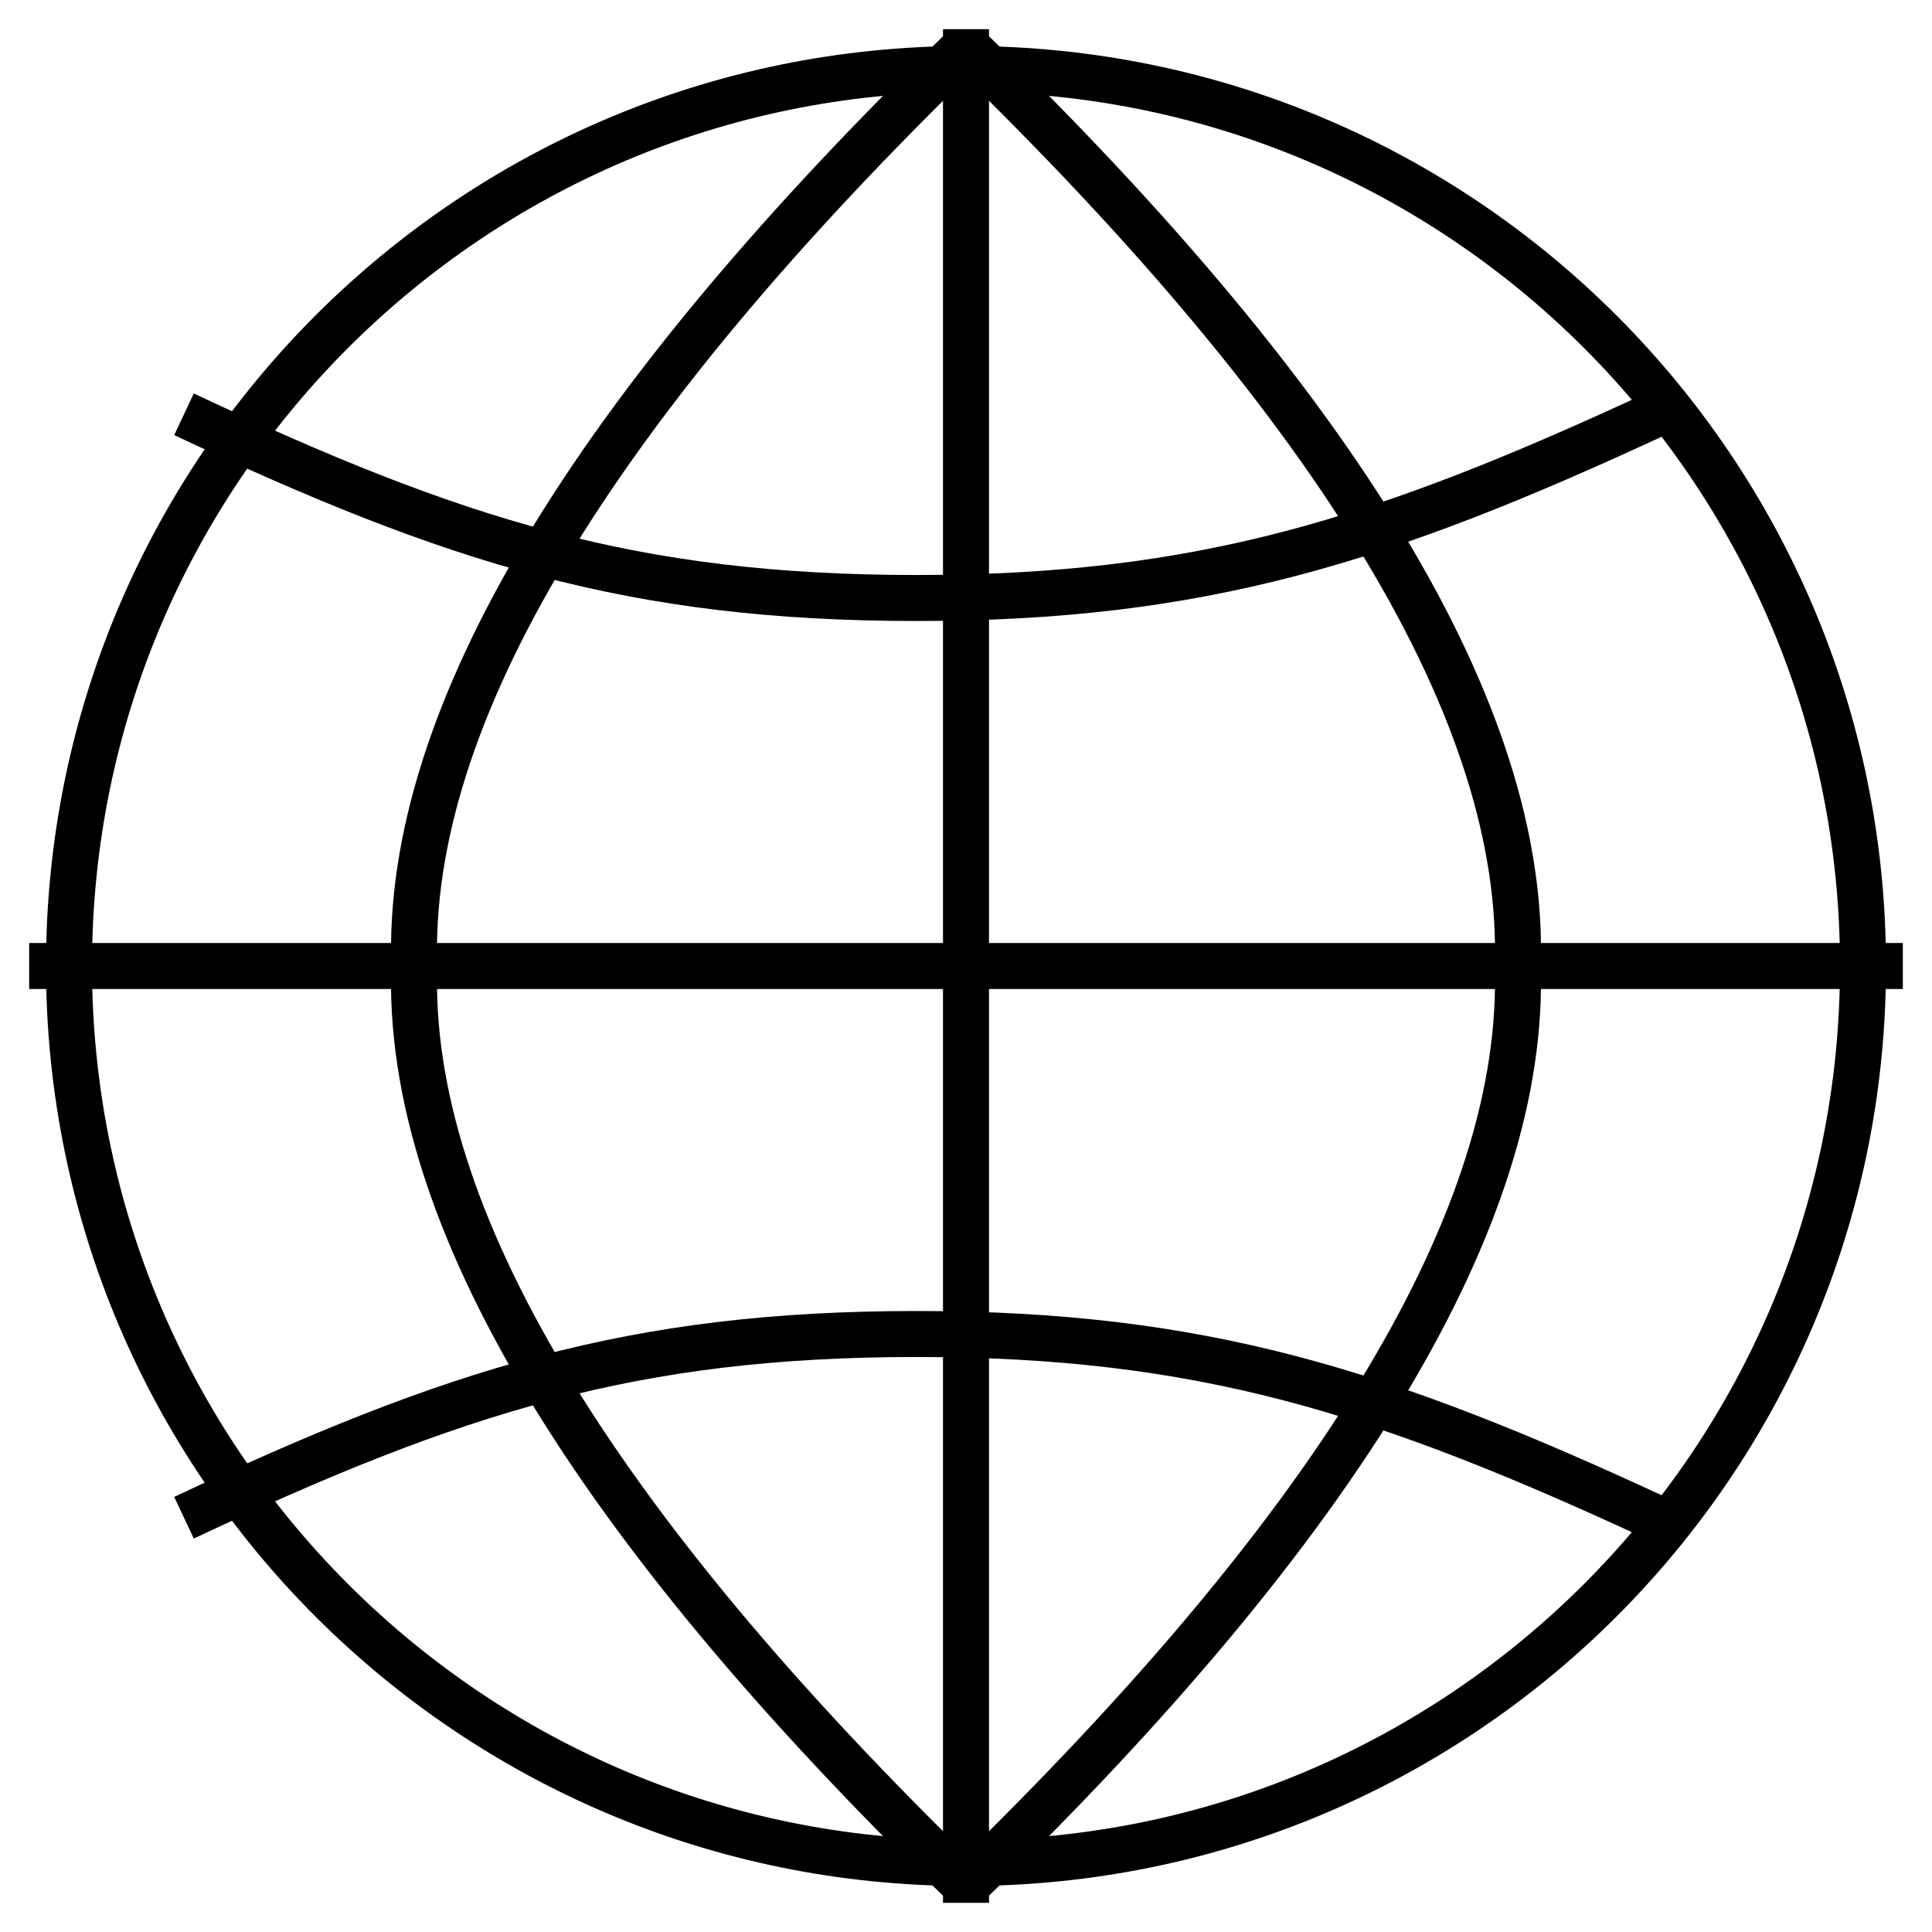
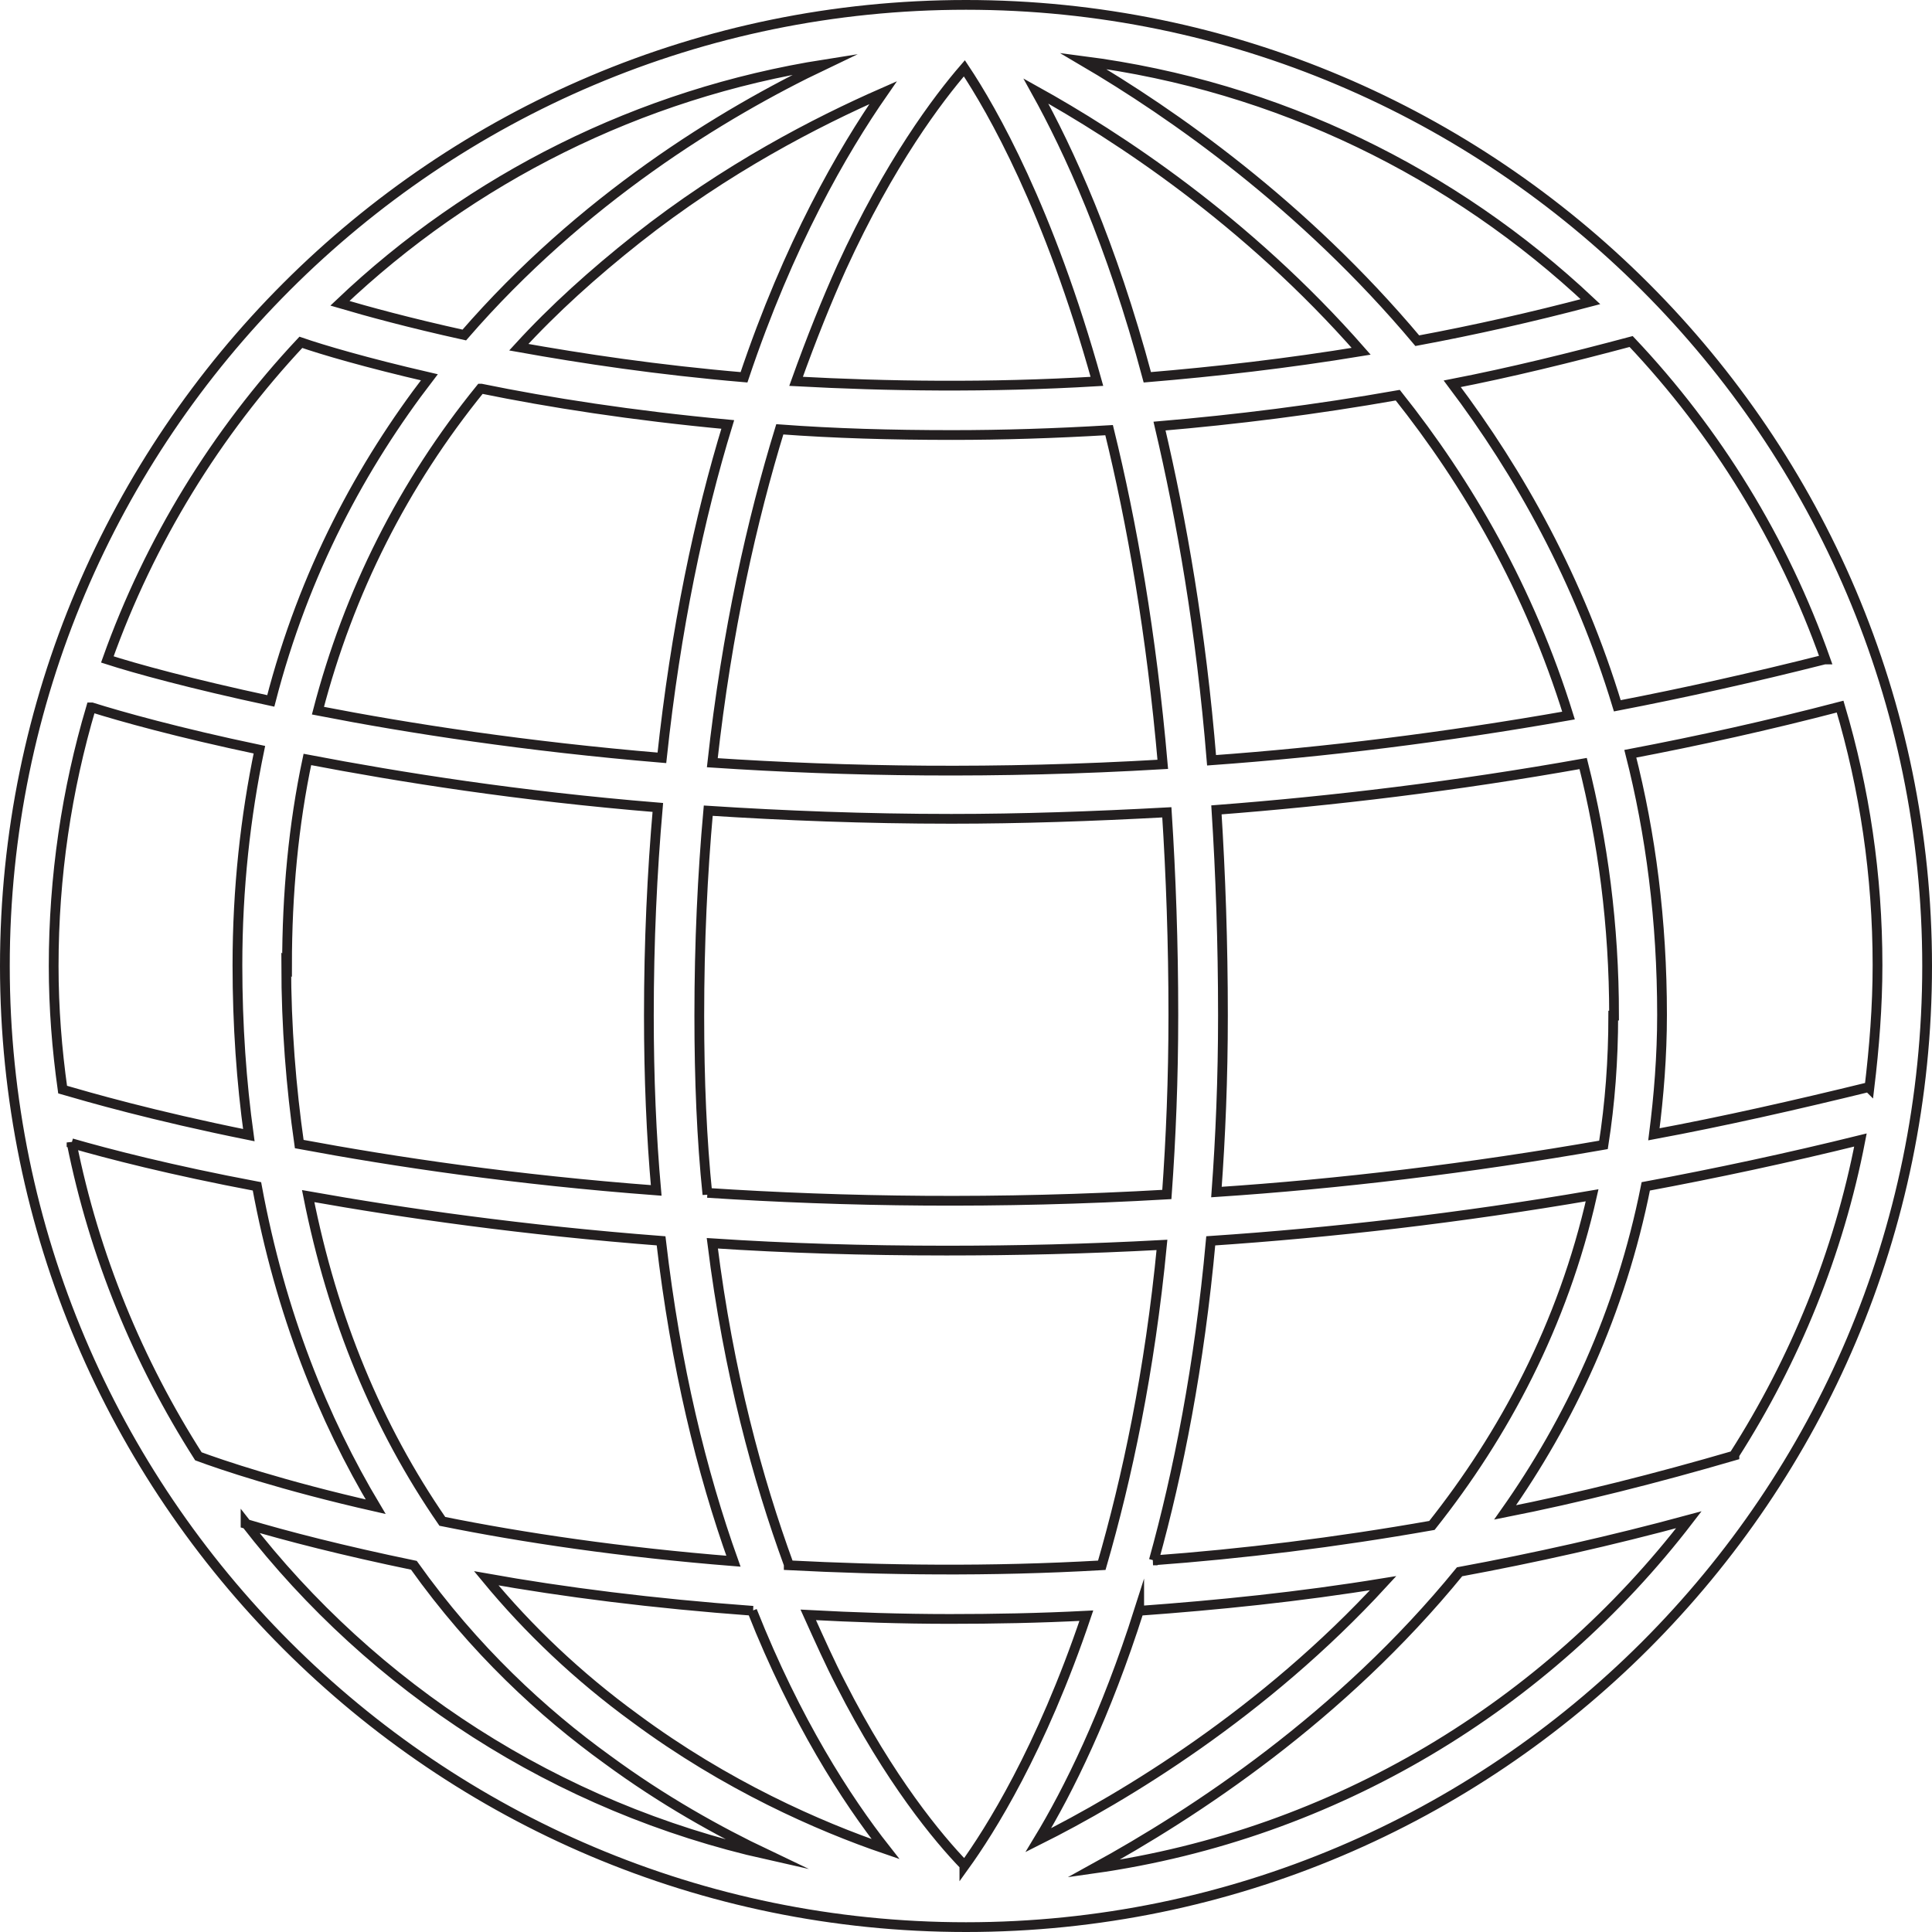
- <svg xmlns="http://www.w3.org/2000/svg" width="28px" height="28px" viewBox="0 0 42 42" version="1.1">
-   <g id="Page-1" stroke="none" stroke-width="1" fill="none" fill-rule="evenodd">
-     <g id="Group-Copy" transform="translate(1, 1)" stroke="#000000">
-       <circle id="Oval" cx="20" cy="20" r="19.5" />
-       <line x1="0.134" y1="20" x2="39.866" y2="20" id="Line" stroke-linecap="square" />
-       <line x1="20" y1="0.134" x2="20" y2="39.866" id="Line-2" stroke-linecap="square" />
-       <path d="M20,0 C11.822,7.928 7.824,14.595 8.006,20 C7.824,25.405 11.822,32.072 20,40" id="Path" />
-       <path d="M20.994,14 C18.233,19.873 17,23.751 17,29.927 C17,36.102 18.236,40.044 21,46" id="Path-Copy-2" transform="translate(19, 30) scale(1, -1) rotate(-90) translate(-19, -30) " />
-       <path d="M20.994,-6 C18.233,-0.127 17,3.751 17,9.927 C17,16.102 18.236,20.044 21,26" id="Path-Copy-3" transform="translate(19, 10) rotate(-90) translate(-19, -10) " />
-       <path d="M32,0 C23.822,7.928 19.824,14.595 20.006,20 C19.824,25.405 23.822,32.072 32,40" id="Path-Copy" transform="translate(26, 20) scale(-1, 1) translate(-26, -20) " />
-     </g>
-   </g>
+ <svg xmlns="http://www.w3.org/2000/svg" id="InternationalIcon" viewBox="0 0 23.76 23.76">
+   <defs>
+     <style>.cls-1{fill:none;stroke:#231f20;stroke-miterlimit:10;stroke-width:.12px;}</style>
+   </defs>
+   <path class="cls-1" d="M11.88,.06C5.36,.06,.06,5.36,.06,11.88s5.3,11.82,11.82,11.82,11.82-5.3,11.82-11.82S18.39,.06,11.88,.06Zm9.45,17.84c-.96,.28-1.91,.52-2.82,.7,.79-1.12,1.42-2.45,1.73-4.01,.86-.16,1.75-.35,2.64-.57-.27,1.4-.81,2.71-1.55,3.87ZM.88,14.06c.45,.13,1.22,.33,2.28,.53,.29,1.57,.82,2.87,1.46,3.94-1.15-.26-1.91-.52-2.18-.62-.74-1.16-1.28-2.46-1.56-3.86Zm2.91,.65c1.18,.21,2.65,.42,4.34,.55,.18,1.55,.5,2.85,.89,3.94-1.38-.11-2.59-.29-3.58-.49-.8-1.16-1.35-2.49-1.65-4Zm-.26-2.84c0-.88,.08-1.73,.25-2.53,1.15,.22,2.6,.45,4.31,.59-.07,.8-.11,1.65-.11,2.56,0,.76,.03,1.48,.09,2.15-1.73-.13-3.21-.35-4.39-.57-.1-.7-.16-1.44-.16-2.21Zm16.31,.62c0,.55-.04,1.08-.12,1.59-1.66,.29-3.25,.48-4.76,.58,.05-.68,.08-1.4,.08-2.17,0-.9-.03-1.74-.08-2.53,1.43-.11,2.94-.29,4.51-.57,.24,.95,.38,1.98,.38,3.1Zm-7.98,10.45c-.32-.33-.92-1.05-1.52-2.23-.13-.25-.26-.54-.4-.85,.56,.03,1.14,.05,1.74,.05,.54,0,1.1-.01,1.68-.04-.56,1.66-1.19,2.65-1.5,3.08Zm-2.16-3.7c-.38-1.04-.74-2.35-.94-3.95,.9,.06,1.87,.09,2.88,.09,.85,0,1.73-.02,2.65-.07-.15,1.56-.43,2.87-.74,3.94-1.39,.08-2.68,.06-3.85,0Zm-1-4.55c-.07-.68-.1-1.41-.1-2.2,0-.9,.04-1.74,.11-2.52,.93,.06,1.93,.1,2.99,.1,.85,0,1.73-.03,2.65-.08,.05,.78,.08,1.61,.08,2.49,0,.79-.03,1.52-.08,2.21-2.07,.12-3.97,.09-5.65-.02Zm1.65-11.4c.59-1.29,1.19-2.08,1.51-2.45,.34,.51,1.04,1.73,1.63,3.85-1.34,.08-2.59,.06-3.7,0,.19-.53,.38-1,.56-1.4Zm-1.2,1.35c-1.06-.09-1.99-.23-2.77-.37,.43-.47,.92-.91,1.45-1.33,1.1-.87,2.21-1.44,3.03-1.8-.5,.72-1.16,1.86-1.71,3.5Zm2.56,.71c.62,0,1.26-.02,1.93-.06,.28,1.14,.52,2.5,.66,4.11-2.03,.12-3.89,.09-5.54-.02,.18-1.63,.49-2.99,.83-4.1,.67,.05,1.37,.07,2.12,.07Zm3.19,4c-.13-1.6-.37-2.96-.64-4.11,.94-.08,1.91-.2,2.93-.38,.86,1.08,1.62,2.39,2.1,3.94-1.53,.27-3,.45-4.39,.55Zm-.79-4.71c-.44-1.65-.97-2.8-1.37-3.52,.99,.55,2.58,1.58,4,3.2-.91,.15-1.79,.25-2.63,.32Zm-.79-3.89c2.4,.31,4.56,1.38,6.24,2.96-.72,.19-1.43,.35-2.13,.48-1.41-1.68-3.02-2.8-4.11-3.44Zm-7.61,3.37c-.68-.15-1.19-.29-1.53-.39,1.61-1.53,3.68-2.58,5.97-2.94-1.28,.61-3,1.67-4.44,3.33Zm-.43,.52c-.83,1.08-1.54,2.39-1.95,3.98-.98-.21-1.67-.4-2.01-.51,.52-1.46,1.34-2.79,2.38-3.9,.26,.09,.8,.25,1.58,.43Zm.64,.14c.83,.17,1.85,.33,3.03,.44-.35,1.14-.64,2.51-.81,4.1-1.67-.14-3.1-.36-4.23-.58,.38-1.46,1.05-2.79,2-3.96Zm3.33,15.03c.54,1.36,1.16,2.32,1.64,2.93-.82-.28-1.96-.78-3.08-1.61-.7-.51-1.31-1.09-1.83-1.72,.95,.17,2.05,.31,3.28,.4Zm4.76,0c.96-.07,1.96-.17,3-.34-1.47,1.6-3.18,2.63-4.24,3.16,.37-.61,.83-1.54,1.24-2.83Zm.18-.62c.3-1.08,.56-2.39,.7-3.93,1.49-.1,3.06-.28,4.69-.56-.36,1.6-1.09,2.95-1.97,4.06-1.19,.21-2.34,.35-3.43,.43Zm8.79-5.82c-.9,.22-1.78,.42-2.64,.58,.06-.47,.1-.96,.1-1.47,0-1.16-.14-2.23-.39-3.21,.84-.16,1.7-.35,2.58-.58,.3,1.01,.46,2.07,.46,3.18,0,.51-.04,1.01-.1,1.51Zm-.54-5.26c-.87,.22-1.72,.41-2.55,.57-.47-1.55-1.2-2.86-2.03-3.96,.72-.14,1.45-.32,2.2-.52,1.05,1.11,1.87,2.44,2.39,3.91ZM1.13,8.7c.35,.11,1.06,.31,2.06,.52-.17,.82-.27,1.7-.27,2.65,0,.74,.05,1.44,.14,2.09-1.19-.24-1.98-.47-2.29-.56-.07-.5-.11-1-.11-1.52,0-1.1,.16-2.17,.46-3.18Zm1.89,10.04c.5,.15,1.2,.33,2.07,.51,.74,1.04,1.59,1.82,2.38,2.39,.68,.5,1.36,.88,1.97,1.17-2.59-.58-4.85-2.05-6.42-4.08Zm10.43,4.24c1.24-.68,3.04-1.86,4.5-3.65,.92-.17,1.86-.38,2.82-.64-1.75,2.28-4.35,3.87-7.32,4.29Z" />
</svg>
